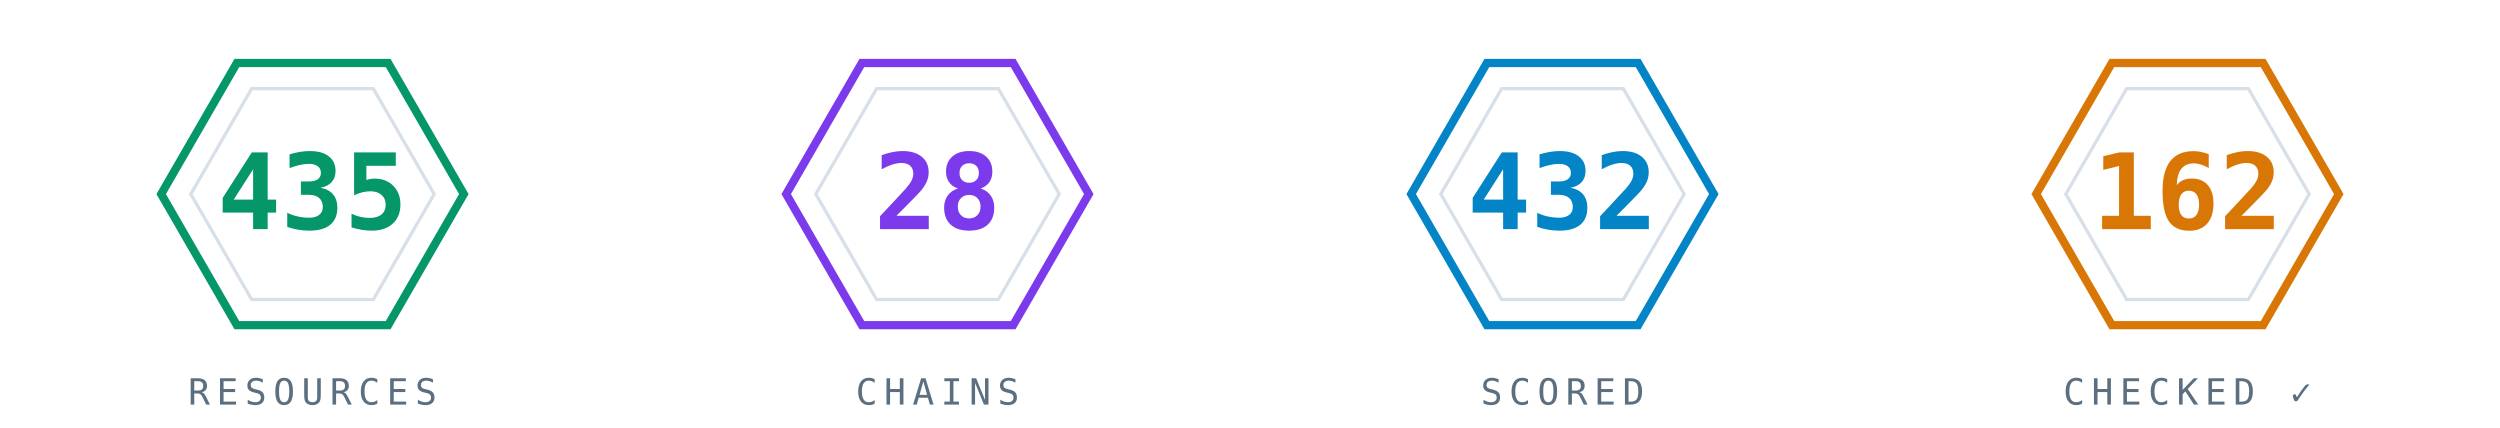
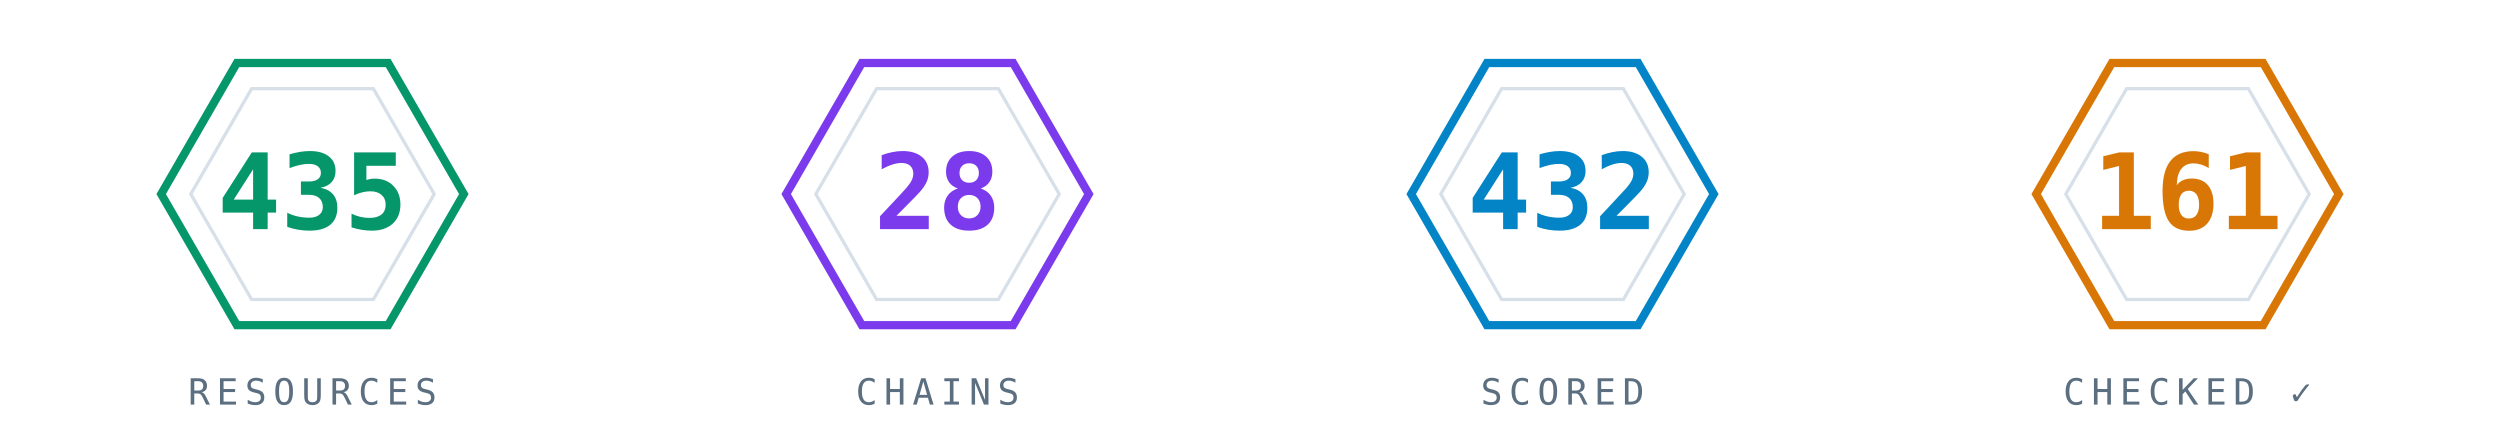
- <svg xmlns="http://www.w3.org/2000/svg" width="1520" height="260" viewBox="0 0 1520 260" role="img" aria-label="435 resources, 28 chains, 432 scored, 162 independently checked">
+ <svg xmlns="http://www.w3.org/2000/svg" width="1520" height="260" viewBox="0 0 1520 260" role="img" aria-label="435 resources, 28 chains, 432 scored, 161 independently checked">
  <g>
    <path d="M98.0 118.0 L144.0 38.3 L236.0 38.3 L282.0 118.0 L236.0 197.7 L144.0 197.7 Z" fill="none" stroke="#059669" stroke-width="5" />
    <path d="M116.0 118.0 L153.0 53.9 L227.0 53.9 L264.0 118.0 L227.0 182.1 L153.0 182.1 Z" fill="none" stroke="#d7e0e8" stroke-width="2" />
    <text x="190" y="139.333" text-anchor="middle" font-family="ui-monospace, SFMono-Regular, Menlo, monospace" font-size="64" font-weight="700" fill="#059669">435</text>
    <text x="190" y="246" text-anchor="middle" font-family="ui-monospace, SFMono-Regular, Menlo, monospace" font-size="22" letter-spacing="4" fill="#5b6f80">RESOURCES</text>
  </g>
  <g>
    <path d="M478.0 118.0 L524.0 38.3 L616.0 38.3 L662.0 118.0 L616.0 197.7 L524.0 197.7 Z" fill="none" stroke="#7c3aed" stroke-width="5" />
    <path d="M496.0 118.0 L533.0 53.9 L607.0 53.9 L644.0 118.0 L607.0 182.1 L533.0 182.1 Z" fill="none" stroke="#d7e0e8" stroke-width="2" />
    <text x="570" y="139.333" text-anchor="middle" font-family="ui-monospace, SFMono-Regular, Menlo, monospace" font-size="64" font-weight="700" fill="#7c3aed">28</text>
    <text x="570" y="246" text-anchor="middle" font-family="ui-monospace, SFMono-Regular, Menlo, monospace" font-size="22" letter-spacing="4" fill="#5b6f80">CHAINS</text>
  </g>
  <g>
    <path d="M858.0 118.0 L904.0 38.3 L996.0 38.3 L1042.0 118.0 L996.0 197.7 L904.0 197.7 Z" fill="none" stroke="#0284c7" stroke-width="5" />
    <path d="M876.0 118.0 L913.0 53.9 L987.0 53.9 L1024.0 118.0 L987.0 182.1 L913.0 182.1 Z" fill="none" stroke="#d7e0e8" stroke-width="2" />
    <text x="950" y="139.333" text-anchor="middle" font-family="ui-monospace, SFMono-Regular, Menlo, monospace" font-size="64" font-weight="700" fill="#0284c7">432</text>
    <text x="950" y="246" text-anchor="middle" font-family="ui-monospace, SFMono-Regular, Menlo, monospace" font-size="22" letter-spacing="4" fill="#5b6f80">SCORED</text>
  </g>
  <g>
    <path d="M1238.0 118.0 L1284.0 38.3 L1376.0 38.3 L1422.0 118.0 L1376.0 197.7 L1284.0 197.7 Z" fill="none" stroke="#d97706" stroke-width="5" />
    <path d="M1256.0 118.0 L1293.0 53.9 L1367.0 53.9 L1404.0 118.0 L1367.0 182.1 L1293.0 182.1 Z" fill="none" stroke="#d7e0e8" stroke-width="2" />
-     <text x="1330" y="139.333" text-anchor="middle" font-family="ui-monospace, SFMono-Regular, Menlo, monospace" font-size="64" font-weight="700" fill="#d97706">162</text>
+     <text x="1330" y="139.333" text-anchor="middle" font-family="ui-monospace, SFMono-Regular, Menlo, monospace" font-size="64" font-weight="700" fill="#d97706">161</text>
    <text x="1330" y="246" text-anchor="middle" font-family="ui-monospace, SFMono-Regular, Menlo, monospace" font-size="22" letter-spacing="4" fill="#5b6f80">CHECKED ✓</text>
  </g>
</svg>
